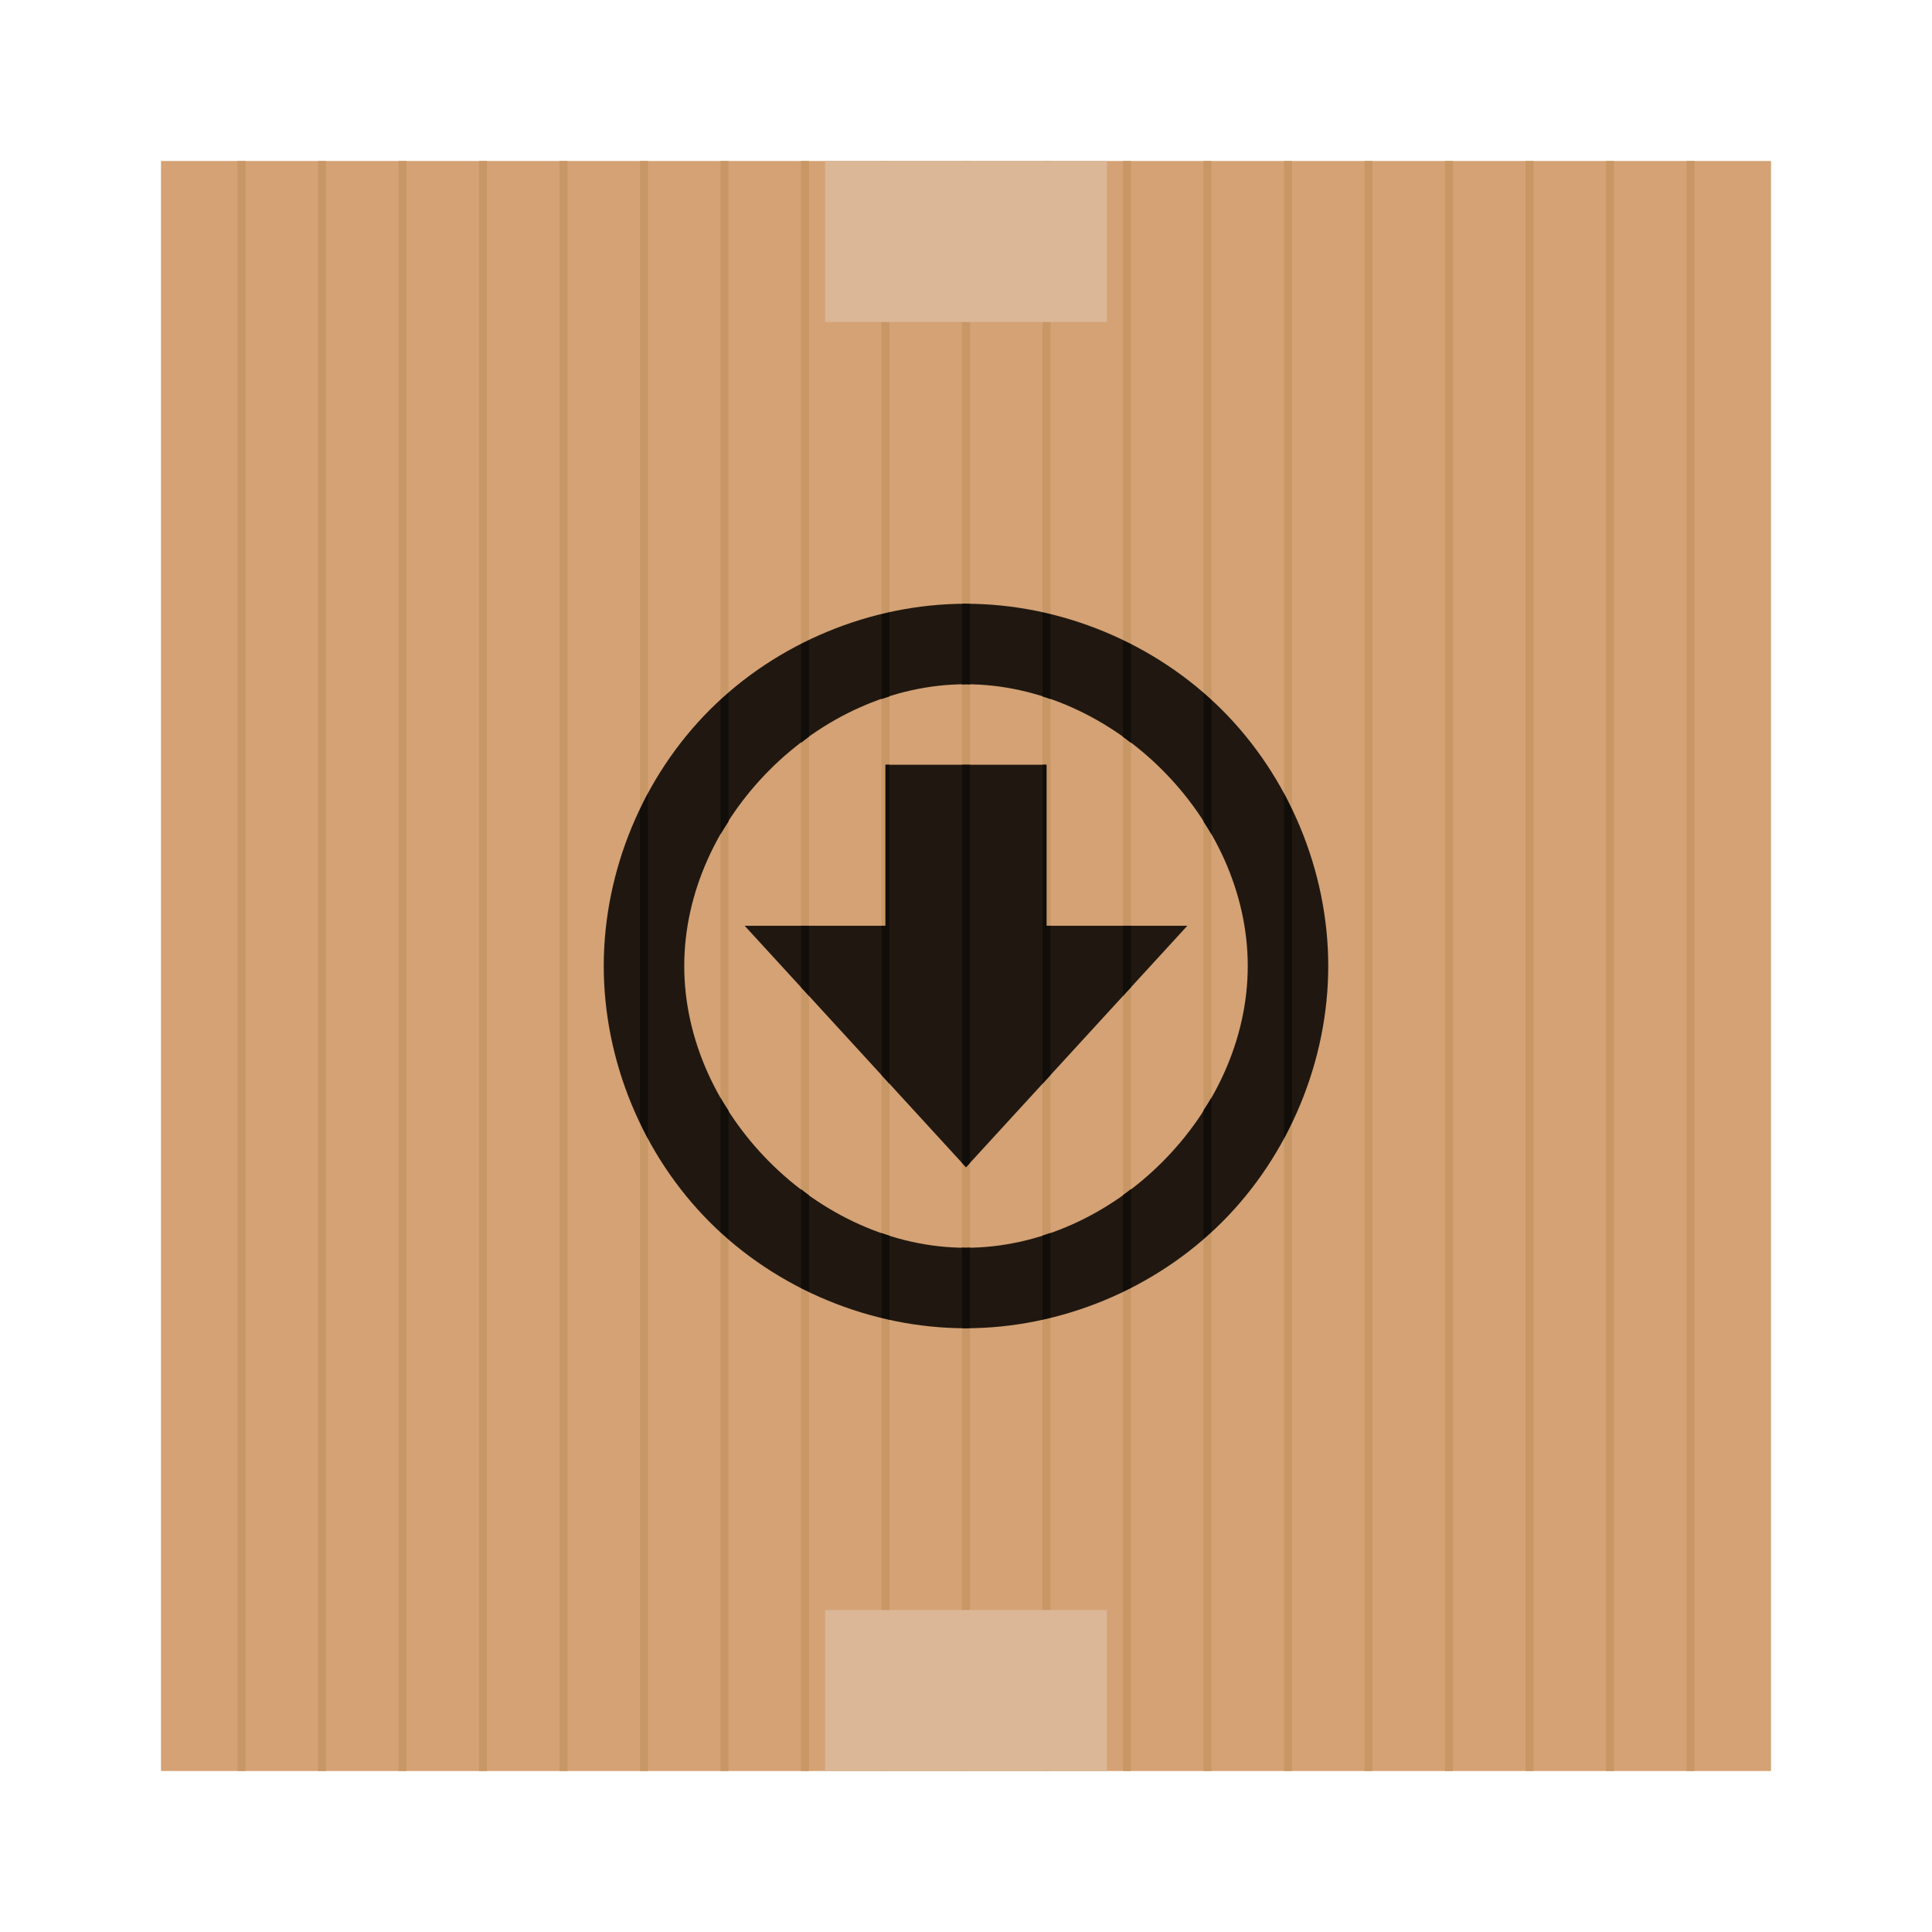
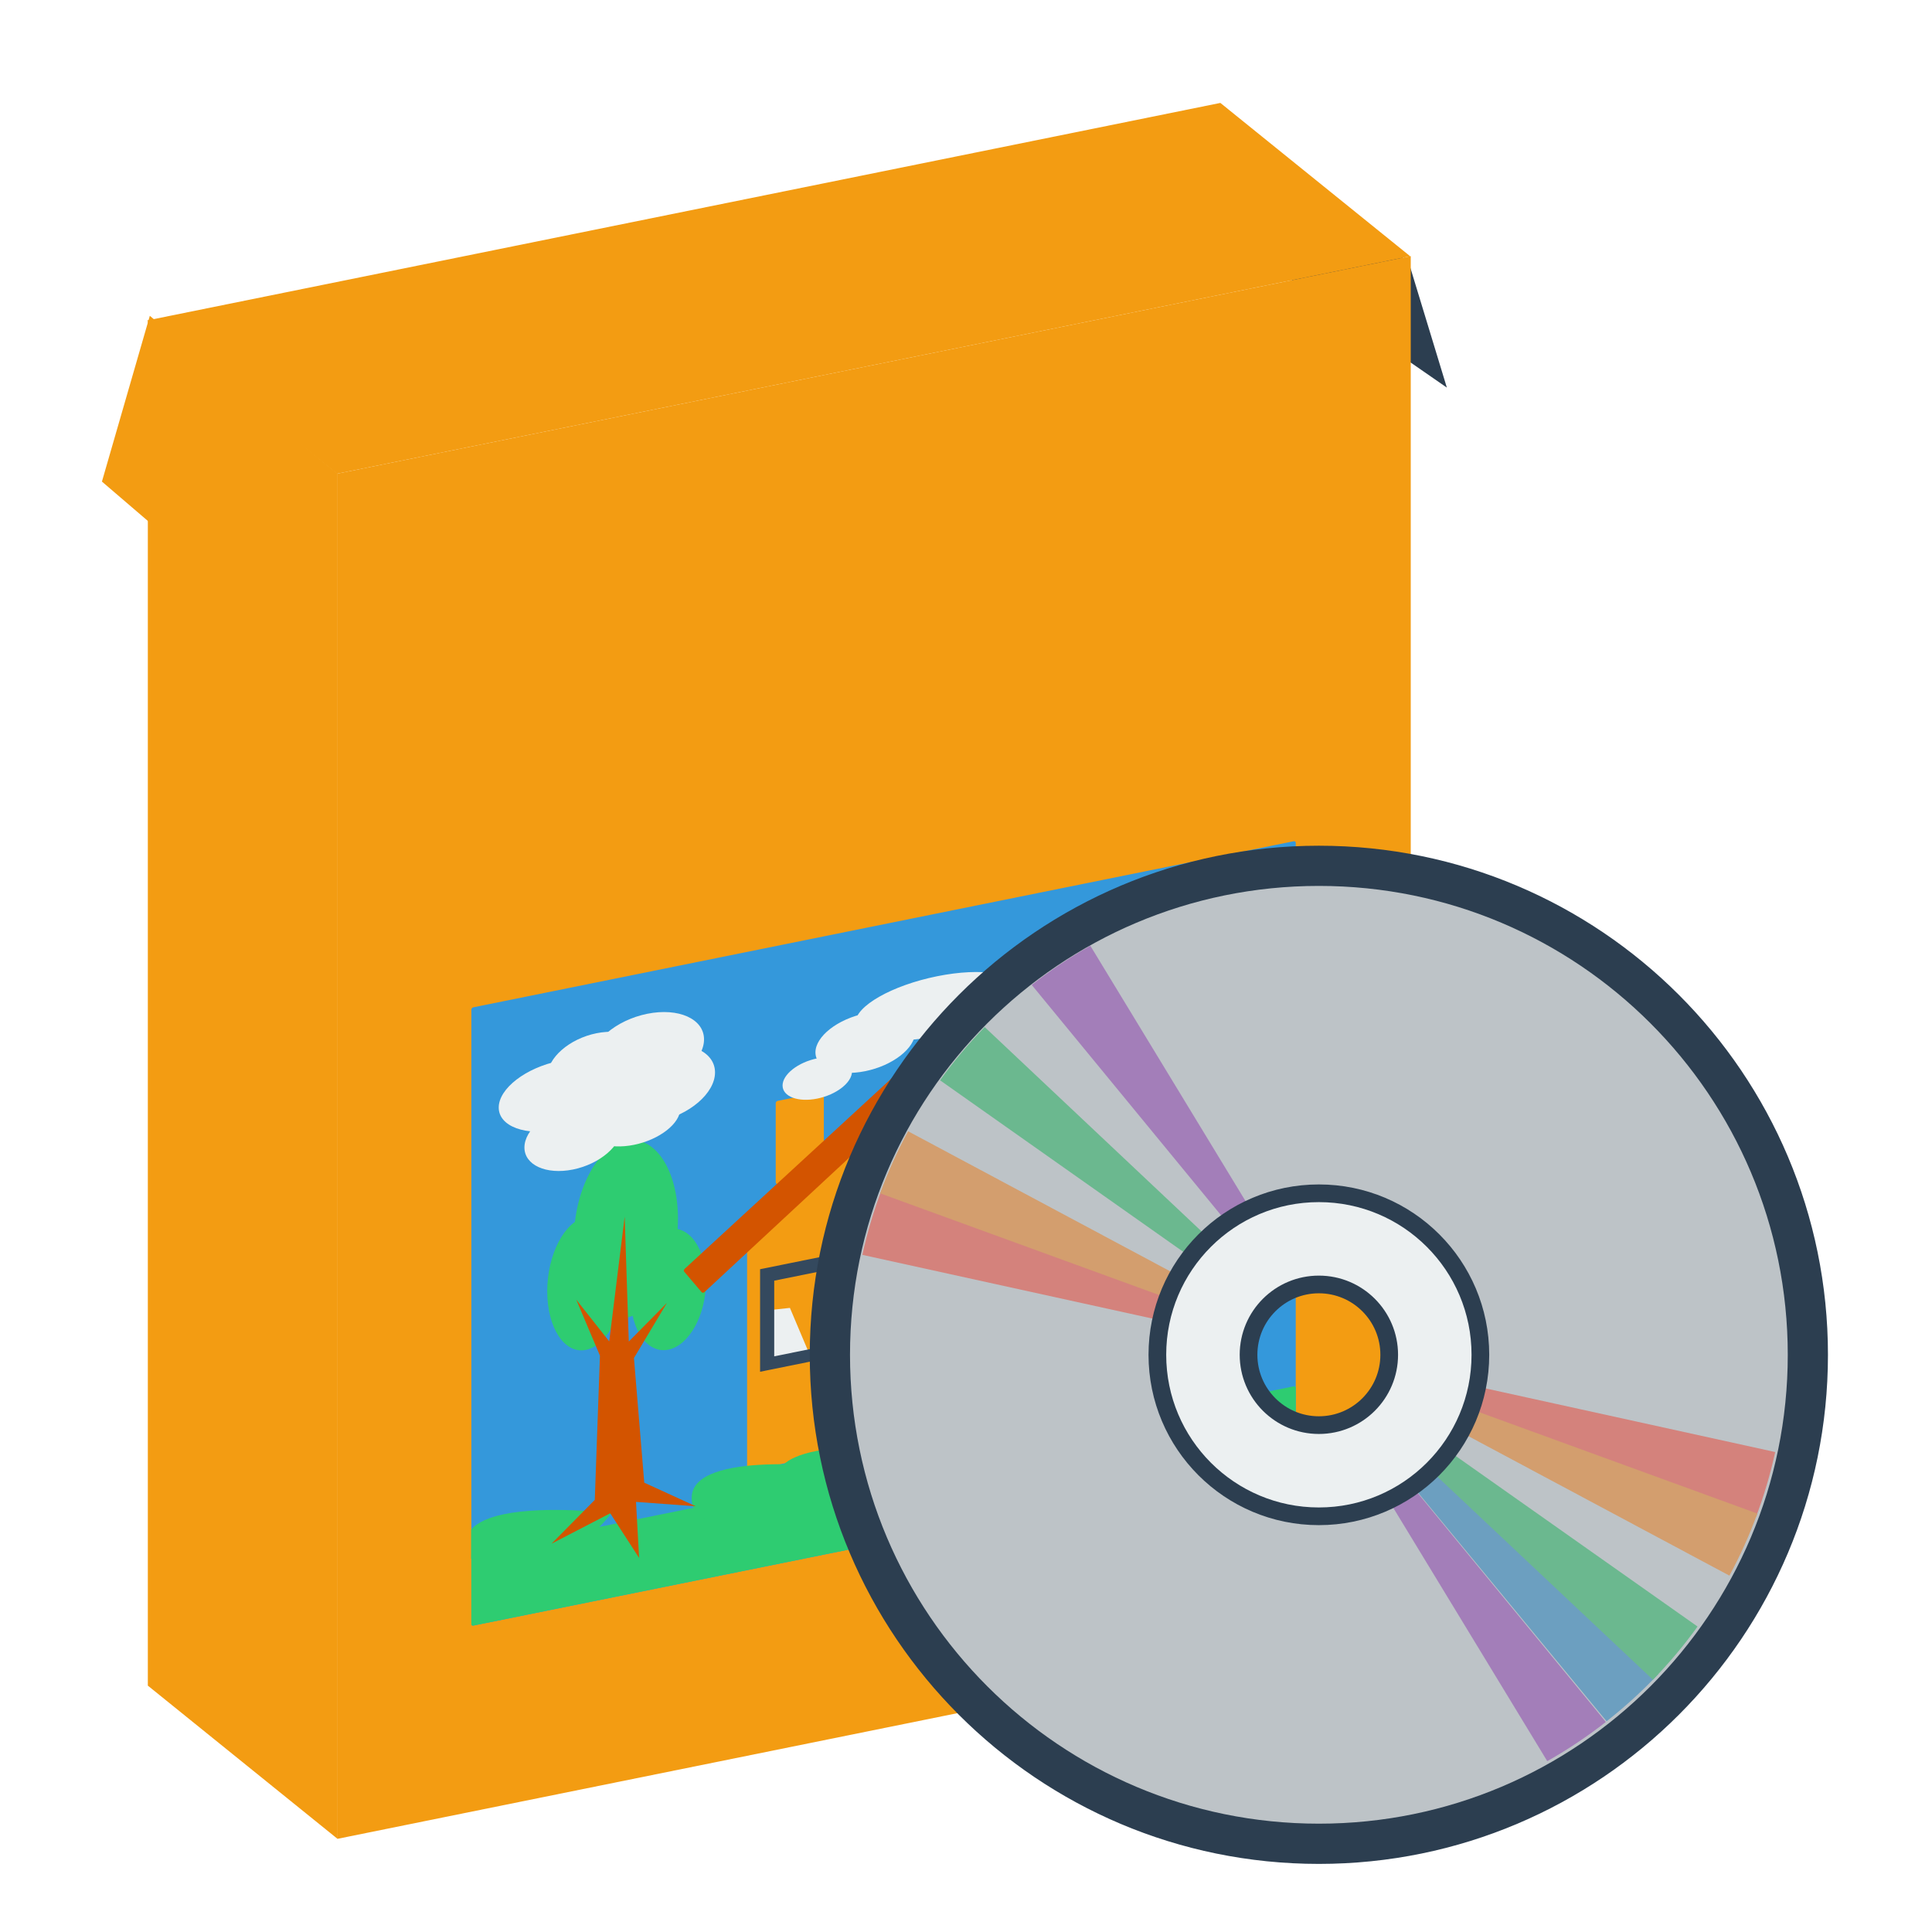
- <svg xmlns="http://www.w3.org/2000/svg" width="48" height="48" id="svg2" version="1.1">
-   <defs id="defs4" />
-   <g id="layer1" transform="translate(0,-1004.362)">
-     <g id="g4108" transform="translate(40,8.6914063e-6)">
-       <rect ry="0" y="1008.362" x="-36" height="40" width="40" id="rect3304" style="fill:#d4a275;fill-opacity:1;fill-rule:evenodd;stroke:none" />
-       <path id="rect3340" d="m -34.1,1008.362 0,40 0.199,0 0,-40 -0.199,0 z m 2,0 0,40 0.199,0 0,-40 -0.199,0 z m 2,0 0,40 0.199,0 0,-40 -0.199,0 z m 2,0 0,40 0.199,0 0,-40 -0.199,0 z m 2,0 0,40 0.199,0 0,-40 -0.199,0 z m 2,0 0,40 0.199,0 0,-40 -0.199,0 z m 2,0 0,40 0.199,0 0,-40 -0.199,0 z m 2,0 0,40 0.199,0 0,-40 -0.199,0 z m 2,0 0,40 0.199,0 0,-40 -0.199,0 z m 2,0 0,40 0.199,0 0,-40 -0.199,0 z m 2,0 0,40 0.199,0 0,-40 -0.199,0 z m 2,0 0,40 0.199,0 0,-40 -0.199,0 z m 2,0 0,40 0.199,0 0,-40 -0.199,0 z m 2,0 0,40 0.199,0 0,-40 -0.199,0 z m 2,0 0,40 0.199,0 0,-40 -0.199,0 z m 2,0 0,40 0.199,0 0,-40 -0.199,0 z m 2,0 0,40 0.199,0 0,-40 -0.199,0 z m 2,0 0,40 0.199,0 0,-40 -0.199,0 z m 2,0 0,40 0.199,0 0,-40 -0.199,0 z" style="fill:#c89766;fill-opacity:1;fill-rule:evenodd;stroke:none" />
-       <rect y="1023.362" x="-18" height="7" width="4" id="rect4351" style="fill:#201810;fill-opacity:1;fill-rule:evenodd;stroke:none" />
-       <path transform="matrix(1.494157,0,0,0.9410747,-51.85976,57.12694)" d="m 24,1037.362 -3.681,-6.376 7.362,0 z" id="path4353" style="fill:#201810;fill-opacity:1;fill-rule:evenodd;stroke:none" />
-       <rect y="1044.362" x="-19.5" height="4" width="7" id="rect4206" style="fill:#dbb797;fill-opacity:1;fill-rule:evenodd;stroke:none" />
-       <rect style="fill:#dbb797;fill-opacity:1;fill-rule:evenodd;stroke:none" id="rect4223" width="7" height="4" x="-19.5" y="1008.362" />
-       <g transform="translate(-40,0)" id="g4098">
-         <path style="fill:#201810;fill-opacity:1;stroke:none" d="m 23.996,15 c -2.356,2e-4 -4.698,0.971 -6.363,2.637 C 15.968,19.303 15,21.644 15,24 c 0,2.356 0.968,4.697 2.633,6.363 1.665,1.666 4.007,2.637 6.363,2.637 2.356,2e-4 4.698,-0.971 6.365,-2.637 C 32.028,28.697 33,26.356 33,24 33,21.644 32.028,19.303 30.361,17.637 28.694,15.971 26.352,15 23.996,15 Z m 0,2 C 27.662,17 31,20.335 31,24 31,27.665 27.662,31 23.996,31 20.331,31 17,27.665 17,24 c 0,-3.665 3.331,-7 6.996,-7 z" transform="translate(0,1004.362)" id="path3331" />
-         <path style="fill:#110d08;fill-opacity:1;fill-rule:evenodd;stroke:none" d="m 23.996,15 c -0.032,3e-6 -0.064,0.004 -0.096,0.004 l 0,2.002 c 0.032,-5.13e-4 0.064,-0.006 0.096,-0.006 0.035,-2e-6 0.069,0.005 0.104,0.006 l 0,-2 c -0.035,-4.15e-4 -0.069,-0.006 -0.104,-0.006 z m -1.896,0.215 c -0.067,0.015 -0.133,0.033 -0.199,0.049 l 0,2.104 c 0.066,-0.023 0.132,-0.045 0.199,-0.066 l 0,-2.086 z m 3.801,0.002 0,2.086 c 0.067,0.021 0.133,0.043 0.199,0.066 l 0,-2.104 c -0.066,-0.016 -0.132,-0.034 -0.199,-0.049 z M 20.1,15.908 C 20.033,15.94 19.966,15.969 19.9,16.002 l 0,2.455 c 0.067,-0.051 0.131,-0.106 0.199,-0.154 l 0,-2.395 z m 7.801,0.004 0,2.396 c 0.068,0.048 0.133,0.1 0.199,0.15 l 0,-2.453 c -0.065,-0.033 -0.133,-0.062 -0.199,-0.094 z m -9.801,1.303 c -0.068,0.059 -0.133,0.119 -0.199,0.18 l 0,3.332 c 0.062,-0.108 0.132,-0.211 0.199,-0.316 l 0,-3.195 z m 11.801,0.006 0,3.193 c 0.067,0.105 0.137,0.208 0.199,0.316 l 0,-3.33 c -0.066,-0.061 -0.132,-0.121 -0.199,-0.18 z M 22,19 l 0,4 -0.1,0 0,3.709 0.199,0.219 0,-7.928 L 22,19 Z m 1.9,0 0,9.891 L 24,29 l 0.1,-0.109 0,-9.891 -0.199,0 z m 2,0 0,7.928 0.199,-0.219 0,-3.709 L 26,23 l 0,-4 -0.1,0 z m -9.801,0.709 c -0.072,0.133 -0.134,0.272 -0.199,0.408 l 0,7.766 c 0.065,0.137 0.127,0.275 0.199,0.408 l 0,-8.582 z m 15.801,0.004 0,8.574 c 0.072,-0.134 0.134,-0.271 0.199,-0.408 l 0,-7.758 c -0.065,-0.137 -0.127,-0.275 -0.199,-0.408 z m -12,3.287 0,1.527 0.199,0.217 0,-1.744 -0.199,0 z m 8,0 0,1.744 0.199,-0.217 0,-1.527 -0.199,0 z m 2.199,4.27 c -0.062,0.108 -0.132,0.211 -0.199,0.316 l 0,3.193 c 0.068,-0.059 0.133,-0.119 0.199,-0.18 l 0,-3.33 z m -12.199,0.004 0,3.332 c 0.066,0.061 0.132,0.121 0.199,0.18 l 0,-3.195 c -0.067,-0.105 -0.138,-0.208 -0.199,-0.316 z m 10.199,2.268 c -0.066,0.05 -0.132,0.102 -0.199,0.15 l 0,2.396 c 0.066,-0.032 0.134,-0.06 0.199,-0.094 l 0,-2.453 z m -8.199,0.002 0,2.455 c 0.065,0.033 0.133,0.062 0.199,0.094 l 0,-2.395 c -0.068,-0.049 -0.132,-0.103 -0.199,-0.154 z m 6.199,1.088 c -0.066,0.023 -0.132,0.045 -0.199,0.066 l 0,2.086 c 0.067,-0.015 0.133,-0.033 0.199,-0.049 l 0,-2.104 z m -4.199,0.002 0,2.104 c 0.066,0.016 0.132,0.034 0.199,0.049 l 0,-2.086 c -0.067,-0.021 -0.133,-0.043 -0.199,-0.066 z m 2,0.361 0,2.002 c 0.032,3.59e-4 0.064,0.004 0.096,0.004 0.035,3e-6 0.069,-0.005 0.104,-0.006 l 0,-2 c -0.035,5.93e-4 -0.069,0.006 -0.104,0.006 -0.032,-2e-6 -0.064,-0.005 -0.096,-0.006 z" id="path3386" transform="translate(0,1004.362)" />
+ <svg xmlns="http://www.w3.org/2000/svg" id="svg2" viewBox="0 0 239.77 243.89" version="1.0" width="48" height="48">
+   <defs id="defs49" />
+   <g id="layer1" transform="matrix(0.9300937,0,0,0.9300937,-291.0082,-341.8077)">
+     <g id="g18040">
+       <path id="path5835" d="m 476.54,381.73 3.25,19.5 27.25,18.875 -5.146,-16.905 z" style="fill:#2c3e50" />
+       <path id="path4190" d="m 330.73,596.28 25.762,20.808 V 431.798 L 330.73,410.99 v 185.29" style="fill:#f39c12" />
+       <path id="path3925" d="m 356.48,431.78 145.66,-29.523 v 185.29 L 356.48,617.07 z" style="fill:#f39c12;fill-rule:evenodd" />
+       <g id="g3760" transform="matrix(1.1189,0.16156,0,1.1189,-63.473,-142)">
+         <path id="rect2061" d="m 414.69,656.85 h 105.33 c 0.143,0 0.257,0.108 0.257,0.243 10e-6,24.838 2e-5,49.676 4e-5,74.514 0,0.135 -0.115,0.243 -0.257,0.243 -35.109,-10e-6 -70.219,-10e-6 -105.33,-10e-6 -0.143,0 -0.257,-0.108 -0.257,-0.243 -1e-5,-24.838 -1e-5,-49.676 -1e-5,-74.514 0,-0.135 0.115,-0.243 0.257,-0.243 z" transform="matrix(0.9448,-0.32766,0,1,0,0)" style="fill:#3498db" />
+         <path id="path10695" d="m 195.61,296.51 c -1e-4,47.496 -22.61,86 -50.5,86 -27.89,-10e-6 -50.5,-38.504 -50.5,-86 6.9e-5,-47.496 22.61,-86 50.501,-86 27.891,1e-5 50.5,38.504 50.5,86 z" transform="matrix(0.125,-0.04335,0,0.125,392.17,514.45)" style="fill:#2ecc71" />
+         <path id="rect10658" d="m 414.69,722.97 h 105.33 c 0.143,0 0.257,0.108 0.257,0.243 10e-6,2.796 10e-6,5.593 10e-6,8.389 0,0.135 -0.115,0.243 -0.257,0.243 -35.109,-1e-5 -70.219,-1e-5 -105.33,-1e-5 -0.143,0 -0.257,-0.108 -0.257,-0.243 v -8.389 c 0,-0.135 0.115,-0.243 0.257,-0.243 z" transform="matrix(0.9448,-0.32766,0,1,0,0)" style="fill:#2ecc71" />
+         <path id="rect3389" d="m 428.72,526.99 c -0.135,0.047 -0.242,0.192 -0.242,0.326 v 9.594 c 0,0.135 0.108,0.205 0.242,0.158 l 1.328,-0.461 -5.043,4.499 v 31.309 c 12.922,-4.481 25.844,-8.963 38.766,-13.444 v -31.309 c -6.461,-1.283 -12.922,-2.566 -19.383,-3.848 -3.358,2.995 -6.716,5.991 -10.074,8.986 v -7.508 c 0,-0.135 -0.111,-0.204 -0.246,-0.157 -1.783,0.618 -3.565,1.236 -5.348,1.855 z" style="fill:#f39c12" />
+         <path id="path10703" d="m 195.61,296.51 c -1e-4,47.496 -22.61,86 -50.5,86 -27.89,-10e-6 -50.5,-38.504 -50.5,-86 6.9e-5,-47.496 22.61,-86 50.501,-86 27.891,1e-5 50.5,38.504 50.5,86 z" transform="matrix(0.090346,-0.031332,0,0.085029,402.34,531.11)" style="fill:#2ecc71" />
+         <path id="path8804" d="m 444.12,520.57 c -8.895,9.474 -17.789,18.948 -26.684,28.422 -0.109,0.117 -0.134,0.277 -0.055,0.359 0.704,0.727 1.409,1.454 2.113,2.181 0.079,0.082 0.231,0.054 0.34,-0.063 8.095,-8.685 16.19,-17.37 24.285,-26.055 8.094,3.071 16.188,6.141 24.281,9.212 0.109,0.041 0.261,-0.036 0.34,-0.173 0.706,-1.216 1.411,-2.432 2.117,-3.648 0.079,-0.136 0.054,-0.28 -0.055,-0.321 -8.895,-3.305 -17.789,-6.609 -26.684,-9.914 l 3e-5,3e-5 z" style="fill:#d35400" />
+         <path id="path11596" d="m 158.61,155.01 c -1.4e-4,20.711 -29.55,37.5 -66.001,37.5 -36.451,-2e-5 -66.001,-16.789 -66,-37.5 1.61e-4,-20.711 29.55,-37.5 66.001,-37.5 36.451,3e-5 66,16.789 66,37.5 z" transform="matrix(0.063813,-0.02213,0,0.065091,427.61,515.54)" style="fill:#ecf0f1" />
+         <path id="path7859" d="m 430.2,551.89 c 0.824,1.833 1.649,3.666 2.473,5.498 l -5.931,1.864 v -6.491 c 1.153,-0.29 2.305,-0.581 3.458,-0.871 z" style="fill:#ecf0f1;fill-rule:evenodd" />
+         <path id="rect6070" d="m 426.58,547.72 v 12.438 l 14.324,-4.968 v -12.438 L 426.58,547.72 z m 1.716,1.142 10.6,-3.676 v 9.178 l -10.6,3.676 v -9.178 z" style="fill:#34495e" />
+         <path id="path10626" d="m 435.91,570.41 c 0,0 -17.375,0.401 -17.625,6.112 -0.25,5.712 12.375,1.833 17.625,-6.112 z" style="fill:#2ecc71;fill-rule:evenodd" />
+         <path id="path10630" d="m 446.16,566.86 c 0,0 -17.375,0.401 -17.625,6.112 -0.25,5.712 12.375,1.833 17.625,-6.112 z" style="fill:#2ecc71;fill-rule:evenodd" />
+         <path id="path10691" d="m 158.61,155.01 c -1.4e-4,20.711 -29.55,37.5 -66.001,37.5 -36.451,-2e-5 -66.001,-16.789 -66,-37.5 1.61e-4,-20.711 29.55,-37.5 66.001,-37.5 36.451,3e-5 66,16.789 66,37.5 z" transform="matrix(0.10442,-0.036214,0,0.12005,403.22,507.96)" style="fill:#ecf0f1" />
+         <path id="path10679" d="m 158.61,155.01 c -1.4e-4,20.711 -29.55,37.5 -66.001,37.5 -36.451,-2e-5 -66.001,-16.789 -66,-37.5 1.61e-4,-20.711 29.55,-37.5 66.001,-37.5 36.451,3e-5 66,16.789 66,37.5 z" transform="matrix(0.10526,-0.036506,0,0.12153,404.42,511.59)" style="fill:#ecf0f1" />
+         <path id="path10687" d="m 158.61,155.01 c -1.4e-4,20.711 -29.55,37.5 -66.001,37.5 -36.451,-2e-5 -66.001,-16.789 -66,-37.5 1.61e-4,-20.711 29.55,-37.5 66.001,-37.5 36.451,3e-5 66,16.789 66,37.5 z" transform="matrix(0.085054,-0.029497,0,0.086758,403.41,520.87)" style="fill:#ecf0f1" />
+         <path id="path10675" d="m 158.61,155.01 c -1.4e-4,20.711 -29.55,37.5 -66.001,37.5 -36.451,-2e-5 -66.001,-16.789 -66,-37.5 1.61e-4,-20.711 29.55,-37.5 66.001,-37.5 36.451,3e-5 66,16.789 66,37.5 z" transform="matrix(0.090107,-0.031249,0,0.10671,398.38,512.32)" style="fill:#ecf0f1" />
+         <path id="path10662" d="m 158.61,155.01 c -1.4e-4,20.711 -29.55,37.5 -66.001,37.5 -36.451,-2e-5 -66.001,-16.789 -66,-37.5 1.61e-4,-20.711 29.55,-37.5 66.001,-37.5 36.451,3e-5 66,16.789 66,37.5 z" transform="matrix(0.11116,-0.03855,0,0.11116,391.92,516.48)" style="fill:#ecf0f1" />
+         <path id="path10683" d="m 158.61,155.01 c -1.4e-4,20.711 -29.55,37.5 -66.001,37.5 -36.451,-2e-5 -66.001,-16.789 -66,-37.5 1.61e-4,-20.711 29.55,-37.5 66.001,-37.5 36.451,3e-5 66,16.789 66,37.5 z" transform="matrix(0.089265,-0.030957,0,0.10306,395.62,521.93)" style="fill:#ecf0f1" />
+         <path id="path10699" d="m 195.61,296.51 c -1e-4,47.496 -22.61,86 -50.5,86 -27.89,-10e-6 -50.5,-38.504 -50.5,-86 6.9e-5,-47.496 22.61,-86 50.501,-86 27.891,1e-5 50.5,38.504 50.5,86 z" transform="matrix(0.092822,-0.032191,0,0.09375,391.98,529.37)" style="fill:#2ecc71" />
+         <path id="rect11646" d="m 395.47,581.94 c -1.724,0.611 -3.161,1.403 -3.938,2.432 v 3.523 c 2.581,2.648 12.503,-1.174 17.004,-7.987 0,0 -7.843,0.18 -13.066,2.031 z" style="fill:#2ecc71" />
+         <path id="path10707" d="m 404.28,554.63 2.875,6.378 -0.625,17.592 c -1.75,2.024 -3.5,4.047 -5.25,6.071 2.375,-1.574 4.75,-3.147 7.125,-4.721 l 3.5,4.911 c -0.125,-2.248 -0.25,-4.497 -0.375,-6.745 l 7.25,-0.514 c -2.083,-0.652 -4.167,-1.305 -6.25,-1.958 -0.417,-4.981 -0.833,-9.961 -1.25,-14.942 1.333,-2.421 2.667,-4.841 4,-7.262 -1.542,1.785 -3.083,3.569 -4.625,5.354 -0.167,-5.026 -0.333,-10.051 -0.5,-15.077 -0.625,5.133 -1.25,10.267 -1.875,15.4 -1.333,-1.496 -2.667,-2.992 -4,-4.488 z" style="fill:#d35400" />
+         <path id="path11606" d="m 158.61,155.01 c -1.4e-4,20.711 -29.55,37.5 -66.001,37.5 -36.451,-2e-5 -66.001,-16.789 -66,-37.5 1.61e-4,-20.711 29.55,-37.5 66.001,-37.5 36.451,3e-5 66,16.789 66,37.5 z" transform="matrix(0.09159,-0.031763,0,0.093424,430.86,506.81)" style="fill:#ecf0f1" />
+         <path id="path11610" d="m 158.61,155.01 c -1.4e-4,20.711 -29.55,37.5 -66.001,37.5 -36.451,-2e-5 -66.001,-16.789 -66,-37.5 1.61e-4,-20.711 29.55,-37.5 66.001,-37.5 36.451,3e-5 66,16.789 66,37.5 z" transform="matrix(0.14987,-0.051977,0,0.096758,434.16,502.53)" style="fill:#ecf0f1" />
+       </g>
+       <path id="path4184" d="m 330.64,410.99 25.762,20.808 145.66,-29.523 L 476.3,381.467 330.64,410.99" style="fill:#f39c12" />
+       <path id="path5833" d="m 331,410.36 -6.5,22.5 17.5,15 14.354,-16.03 z" style="fill:#f39c12" />
+       <g id="g18020">
+         <path id="path5872" d="m 552.43,551.38 c 0,34.662 -28.099,62.762 -62.762,62.762 -34.662,0 -62.762,-28.099 -62.762,-62.762 0,-34.662 28.099,-62.762 62.762,-62.762 34.662,0 62.762,28.099 62.762,62.762 z m 3.835,0 c 0,36.781 -29.817,66.597 -66.597,66.597 -36.781,0 -66.597,-29.817 -66.597,-66.597 0,-36.781 29.817,-66.597 66.597,-66.597 36.781,0 66.597,29.817 66.597,66.597 z" style="fill:#ecf0f1;fill-rule:evenodd;stroke:#2c3e50;stroke-width:5px" />
+         <path id="path5901" d="m 553.31,551.38 c 0,35.147 -28.492,63.64 -63.64,63.64 -35.147,0 -63.64,-28.492 -63.64,-63.64 0,-35.147 28.492,-63.64 63.64,-63.64 35.147,0 63.64,28.492 63.64,63.64 z m 121.12,-10e-6 c 0,102.04 -82.72,184.76 -184.76,184.76 -102.04,0 -184.76,-82.72 -184.76,-184.76 0,-102.04 82.72,-184.76 184.76,-184.76 102.04,0 184.76,82.72 184.76,184.76 z" transform="matrix(0.34444,0,0,0.34444,321.01,361.46)" style="fill:#bdc3c7;fill-rule:evenodd" />
+         <g id="g18006" style="opacity:0.543">
+           <path id="path16597" d="m 430.31,529.03 c -1.07,2.855 -1.943,5.784 -2.596,8.784 l 40.736,8.949 c 0.229,-1.078 0.547,-2.137 0.932,-3.162 l -39.071,-14.572 z" style="fill:#e74c3c" />
+           <path id="path16615" d="m 433.92,521.04 c -1.468,2.713 -2.729,5.52 -3.792,8.425 l 39.188,14.282 c 0.388,-1.053 0.84,-2.076 1.381,-3.055 l -36.777,-19.651 z" style="fill:#e67e22" />
+           <path id="path16617" d="m 444.31,506.9 c -2.191,2.255 -4.23,4.68 -6.056,7.22 l 34.107,24.055 c 0.704,-0.941 1.477,-1.841 2.328,-2.662 l -30.38,-28.62 z" style="fill:#27ae60" />
+           <path id="path16619" d="m 458.6,495.89 c -2.784,1.571 -5.423,3.348 -7.901,5.287 l 26.497,32.241 c 0.985,-0.699 2.05,-1.314 3.16,-1.85 l -21.696,-35.695 c -0.018,0.01 -0.043,0.006 -0.06,0.016 z" style="fill:#8e44ad" />
+           <path id="path17318" d="m 549.01,573.36 c 1.07,-2.855 1.943,-5.784 2.596,-8.784 l -40.736,-8.949 c -0.229,1.078 -0.547,2.137 -0.932,3.162 l 39.071,14.572 z" style="fill:#e74c3c" />
+           <path id="path17322" d="m 528.72,601.12 c 2.511,-1.974 4.851,-4.104 7.018,-6.41 l -30.832,-28.135 c -0.849,0.851 -1.745,1.643 -2.735,2.35 l 26.55,32.194 z" style="fill:#2980b9" />
+           <path id="path17324" d="m 545.39,581.35 c 1.468,-2.713 2.729,-5.52 3.792,-8.425 l -39.188,-14.282 c -0.388,1.053 -0.84,2.076 -1.381,3.055 l 36.777,19.651 z" style="fill:#e67e22" />
+           <path id="path17326" d="m 535.01,595.48 c 2.191,-2.255 4.23,-4.68 6.056,-7.22 l -34.107,-24.055 c -0.704,0.941 -1.477,1.841 -2.328,2.662 l 30.378,28.613 z" style="fill:#27ae60" />
+           <path id="path17328" d="m 520.72,606.5 c 2.784,-1.571 5.423,-3.348 7.901,-5.287 l -26.497,-32.241 c -0.985,0.699 -2.05,1.314 -3.16,1.85 l 21.696,35.695 c 0.018,-0.01 0.043,-0.006 0.06,-0.016 z" style="fill:#8e44ad" />
+         </g>
+         <path id="path5899" style="color:#000000;fill:#ecf0f1;fill-rule:evenodd;stroke:#2c3e50;stroke-width:16px" d="m 553.31,551.38 c 0,35.147 -28.492,63.64 -63.64,63.64 -35.147,0 -63.64,-28.492 -63.64,-63.64 0,-35.147 28.492,-63.64 63.64,-63.64 35.147,0 63.64,28.492 63.64,63.64 z m 82.496,3e-5 c 0,80.708 -65.427,146.14 -146.14,146.14 -80.708,0 -146.14,-65.427 -146.14,-146.14 0,-80.708 65.427,-146.14 146.14,-146.14 80.708,0 146.14,65.427 146.14,146.14 z" transform="matrix(0.15,0,0,0.15,416.22,468.67)" />
      </g>
    </g>
  </g>
</svg>
